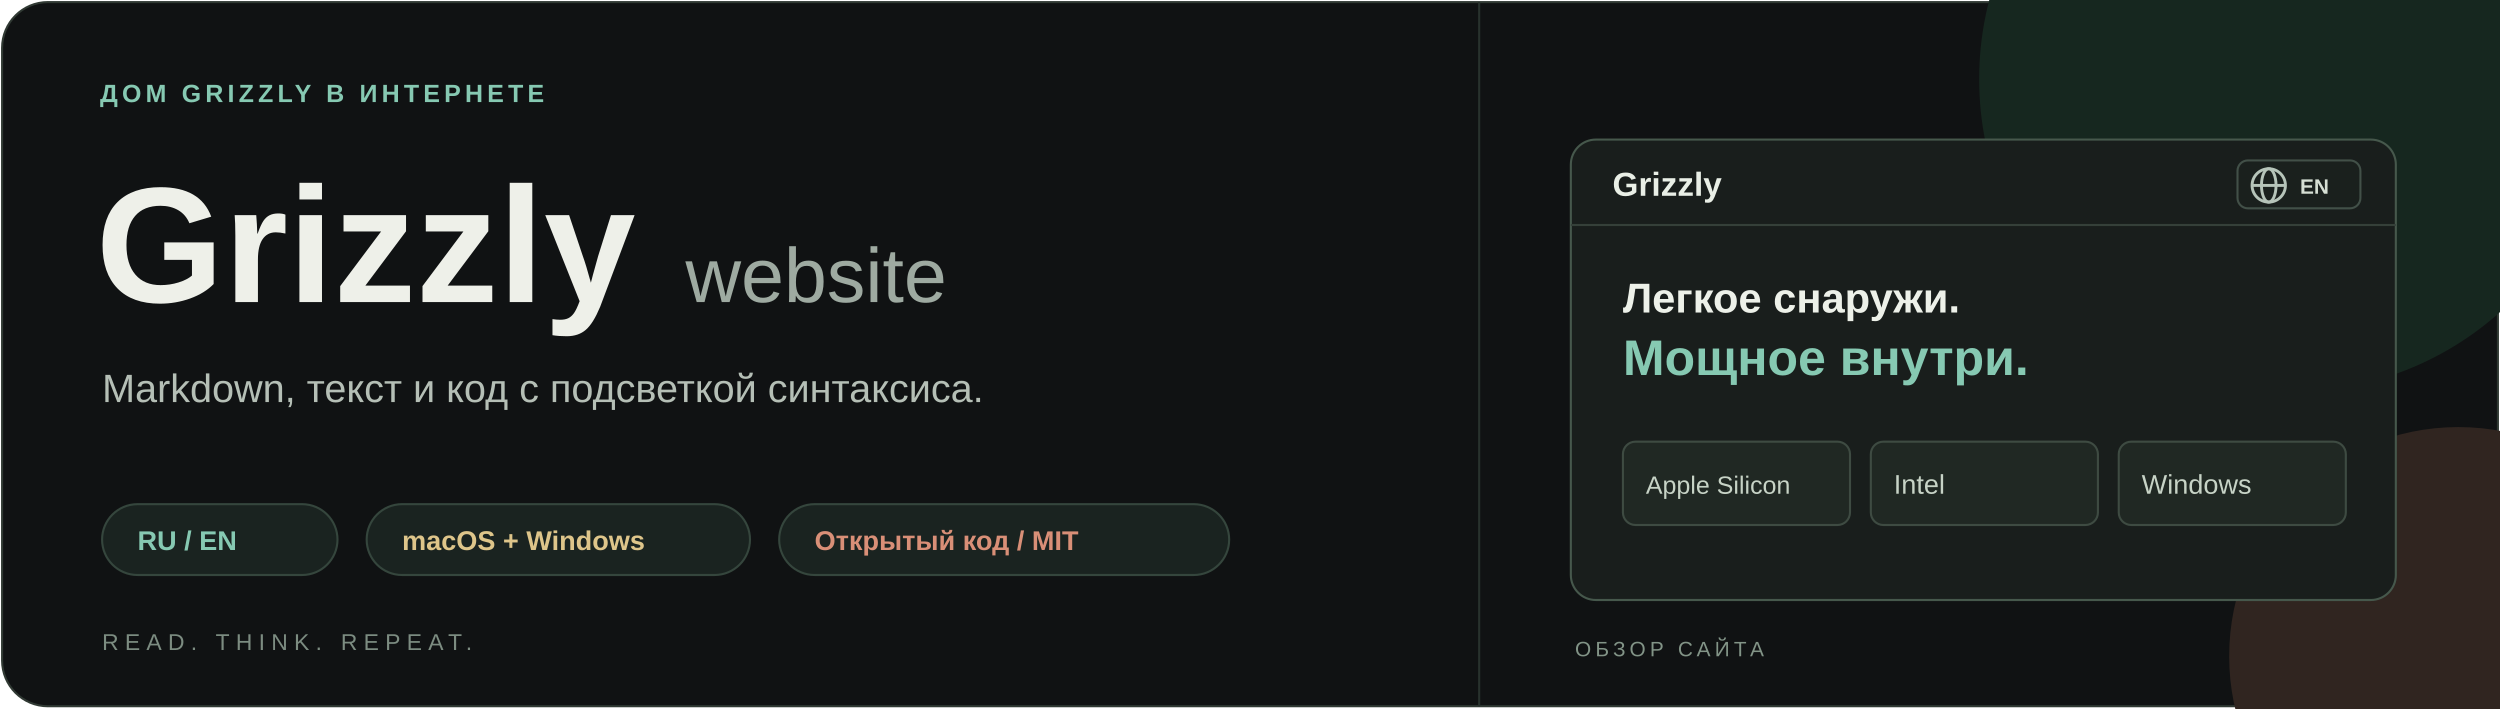
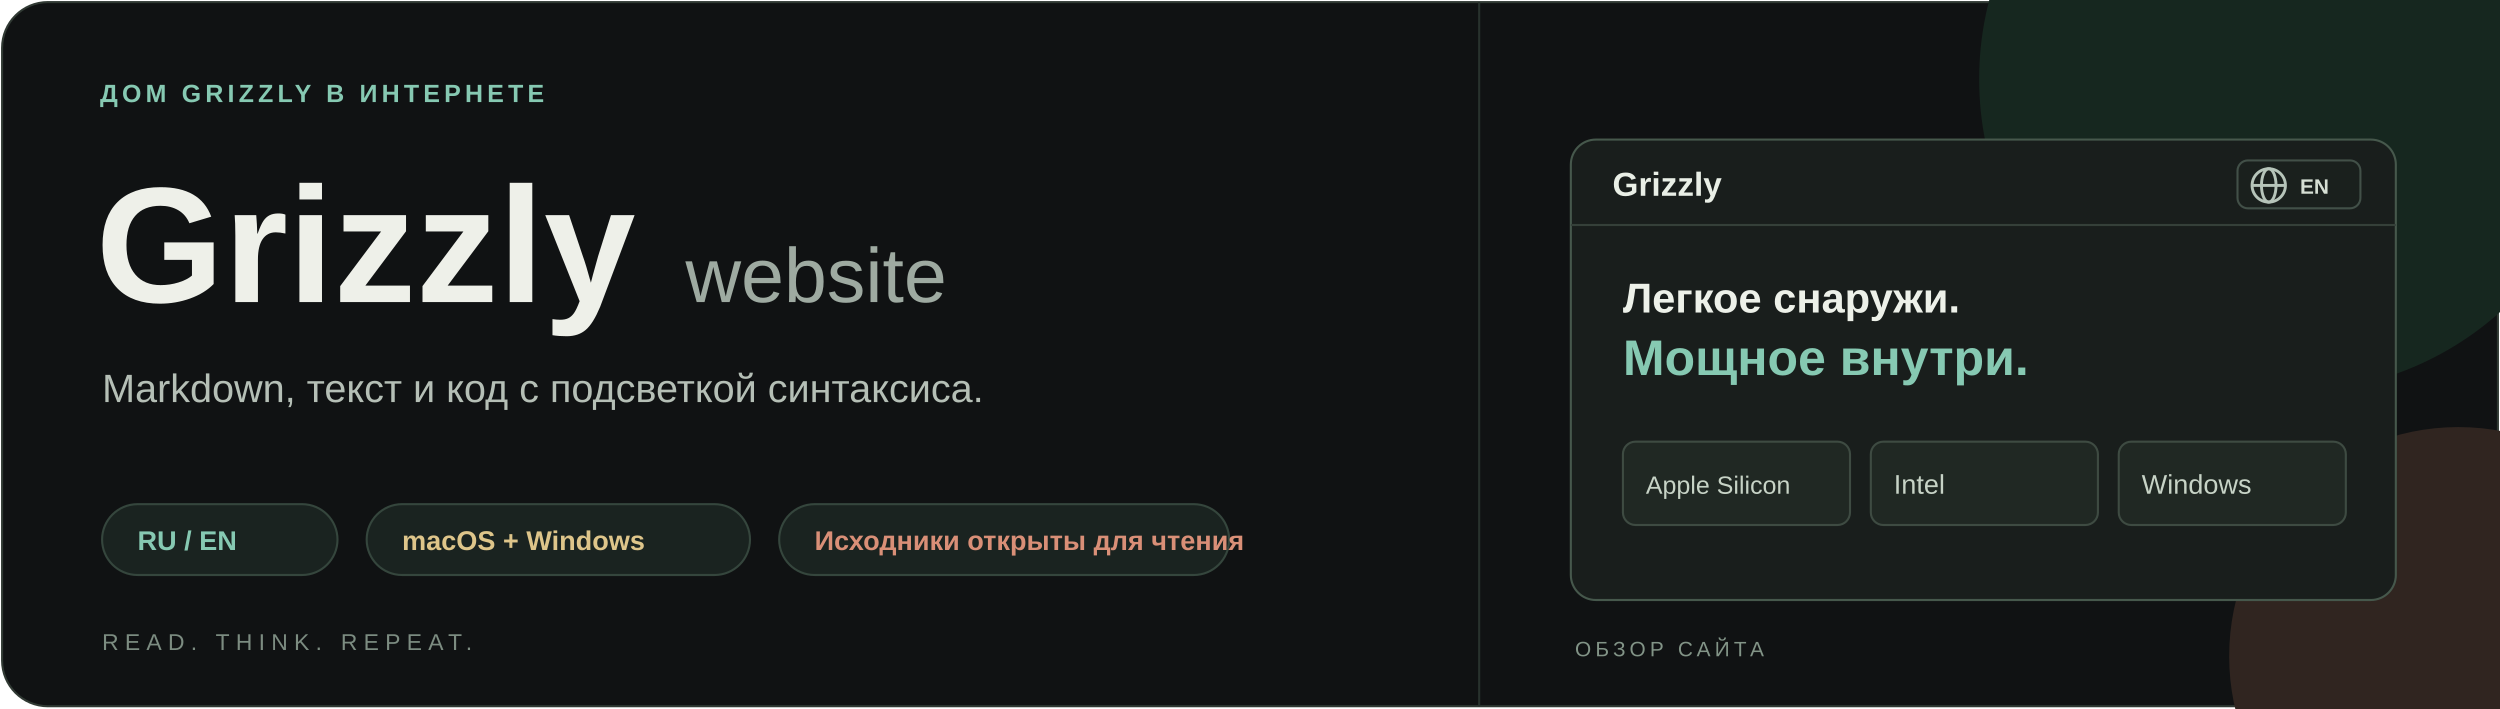
<svg xmlns="http://www.w3.org/2000/svg" width="1200" height="340" viewBox="0 0 1200 340" role="img" aria-labelledby="title desc">
  <rect x="1" y="1" width="1198" height="338" rx="22" fill="#101213" stroke="#303933" />
  <g font-family="Arial, Helvetica, sans-serif">
    <path d="M710 1v338" stroke="#28322d" />
    <circle cx="1100" cy="38" r="150" fill="#16271f" />
    <circle cx="1180" cy="315" r="110" fill="#302520" />
    <text x="48" y="49" font-size="12" fill="#86c9b2" font-weight="600" letter-spacing="2">ДОМ GRIZZLY В ИНТЕРНЕТЕ</text>
    <text x="46" y="145" font-size="79" fill="#eef0e9" font-weight="700">Grizzly</text>
    <text x="329" y="145" font-size="37" fill="#9eaaa1" font-weight="400">website</text>
    <text x="49" y="193" font-size="19" fill="#b5bfb6" font-weight="400">Markdown, текст и код с подсветкой синтаксиса.</text>
    <rect x="49" y="242" width="113" height="34" rx="17" fill="#1a2320" stroke="#35463d" />
    <text x="66" y="264" font-size="13" fill="#86c9b2" font-weight="600">RU / EN</text>
    <rect x="176" y="242" width="184" height="34" rx="17" fill="#1a2320" stroke="#35463d" />
    <text x="193" y="264" font-size="13" fill="#dec58a" font-weight="600">macOS + Windows</text>
    <rect x="374" y="242" width="216" height="34" rx="17" fill="#1a2320" stroke="#35463d" />
-     <text x="391" y="264" font-size="13" fill="#d98f77" font-weight="600">Открытый код / MIT</text>
+     <text x="391" y="264" font-size="13" fill="#d98f77" font-weight="600">Исходники открыты для чтения</text>
    <text x="49" y="312" font-size="11" fill="#7c8c81" font-weight="400" letter-spacing="3">READ. THINK. REPEAT.</text>
    <rect x="754" y="67" width="396" height="221" rx="12" fill="#191e1c" stroke="#46584c" />
    <path d="M754 108h396" stroke="#354039" />
    <text x="774" y="94" font-size="16" fill="#e9efe6" font-weight="700">Grizzly</text>
    <rect x="1074" y="77" width="59" height="23" rx="5" fill="#1a201d" stroke="#425048" />
    <g transform="translate(1080 80)" fill="none" stroke="#b6c4b9" stroke-width="1.4">
      <circle cx="9" cy="9" r="8" />
      <ellipse cx="9" cy="9" rx="3.5" ry="8" />
      <path d="M1 9h16" />
    </g>
    <text x="1104" y="93" font-size="10" fill="#d6dfd4" font-weight="600">EN</text>
    <text x="779" y="150" font-size="20" fill="#edf1e9" font-weight="600">Легкое снаружи.</text>
    <text x="779" y="180" font-size="24" fill="#86c9b2" font-weight="600">Мощное внутри.</text>
    <rect x="779" y="212" width="109" height="40" rx="6" fill="#202823" stroke="#3e4b42" />
    <text x="790" y="237" font-size="12" fill="#c7d3c6" font-weight="500">Apple Silicon</text>
    <rect x="898" y="212" width="109" height="40" rx="6" fill="#202823" stroke="#3e4b42" />
    <text x="909" y="237" font-size="13" fill="#c7d3c6" font-weight="500">Intel</text>
    <rect x="1017" y="212" width="109" height="40" rx="6" fill="#202823" stroke="#3e4b42" />
    <text x="1028" y="237" font-size="13" fill="#c7d3c6" font-weight="500">Windows</text>
    <text x="756" y="315" font-size="10" fill="#829487" font-weight="400" letter-spacing="2">ОБЗОР САЙТА</text>
  </g>
</svg>
